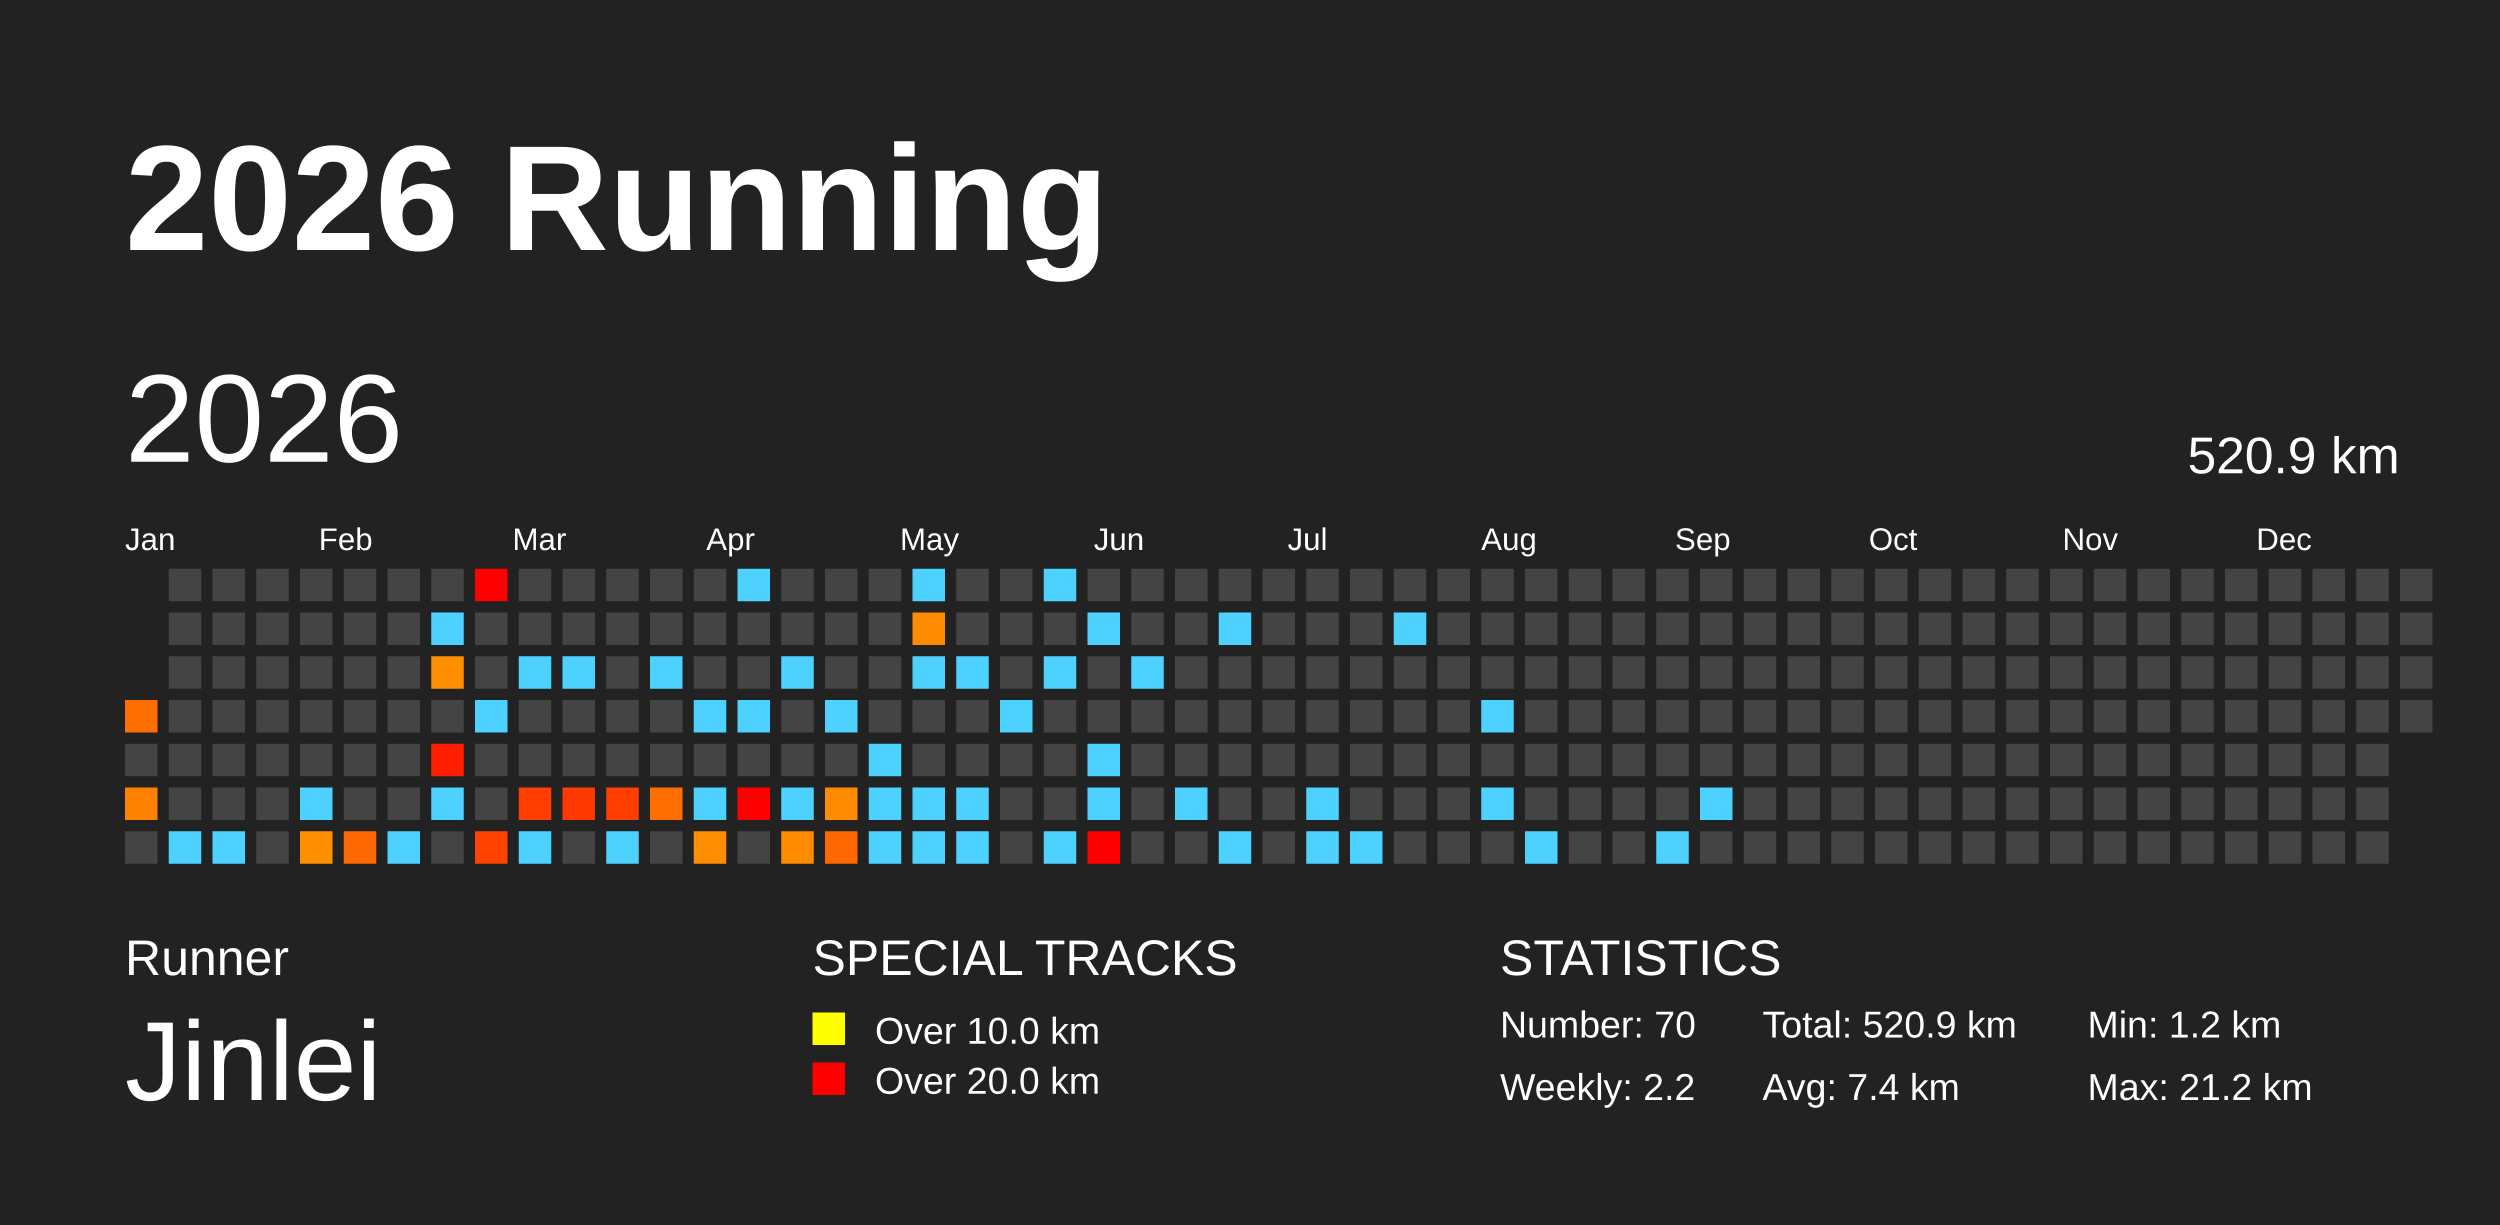
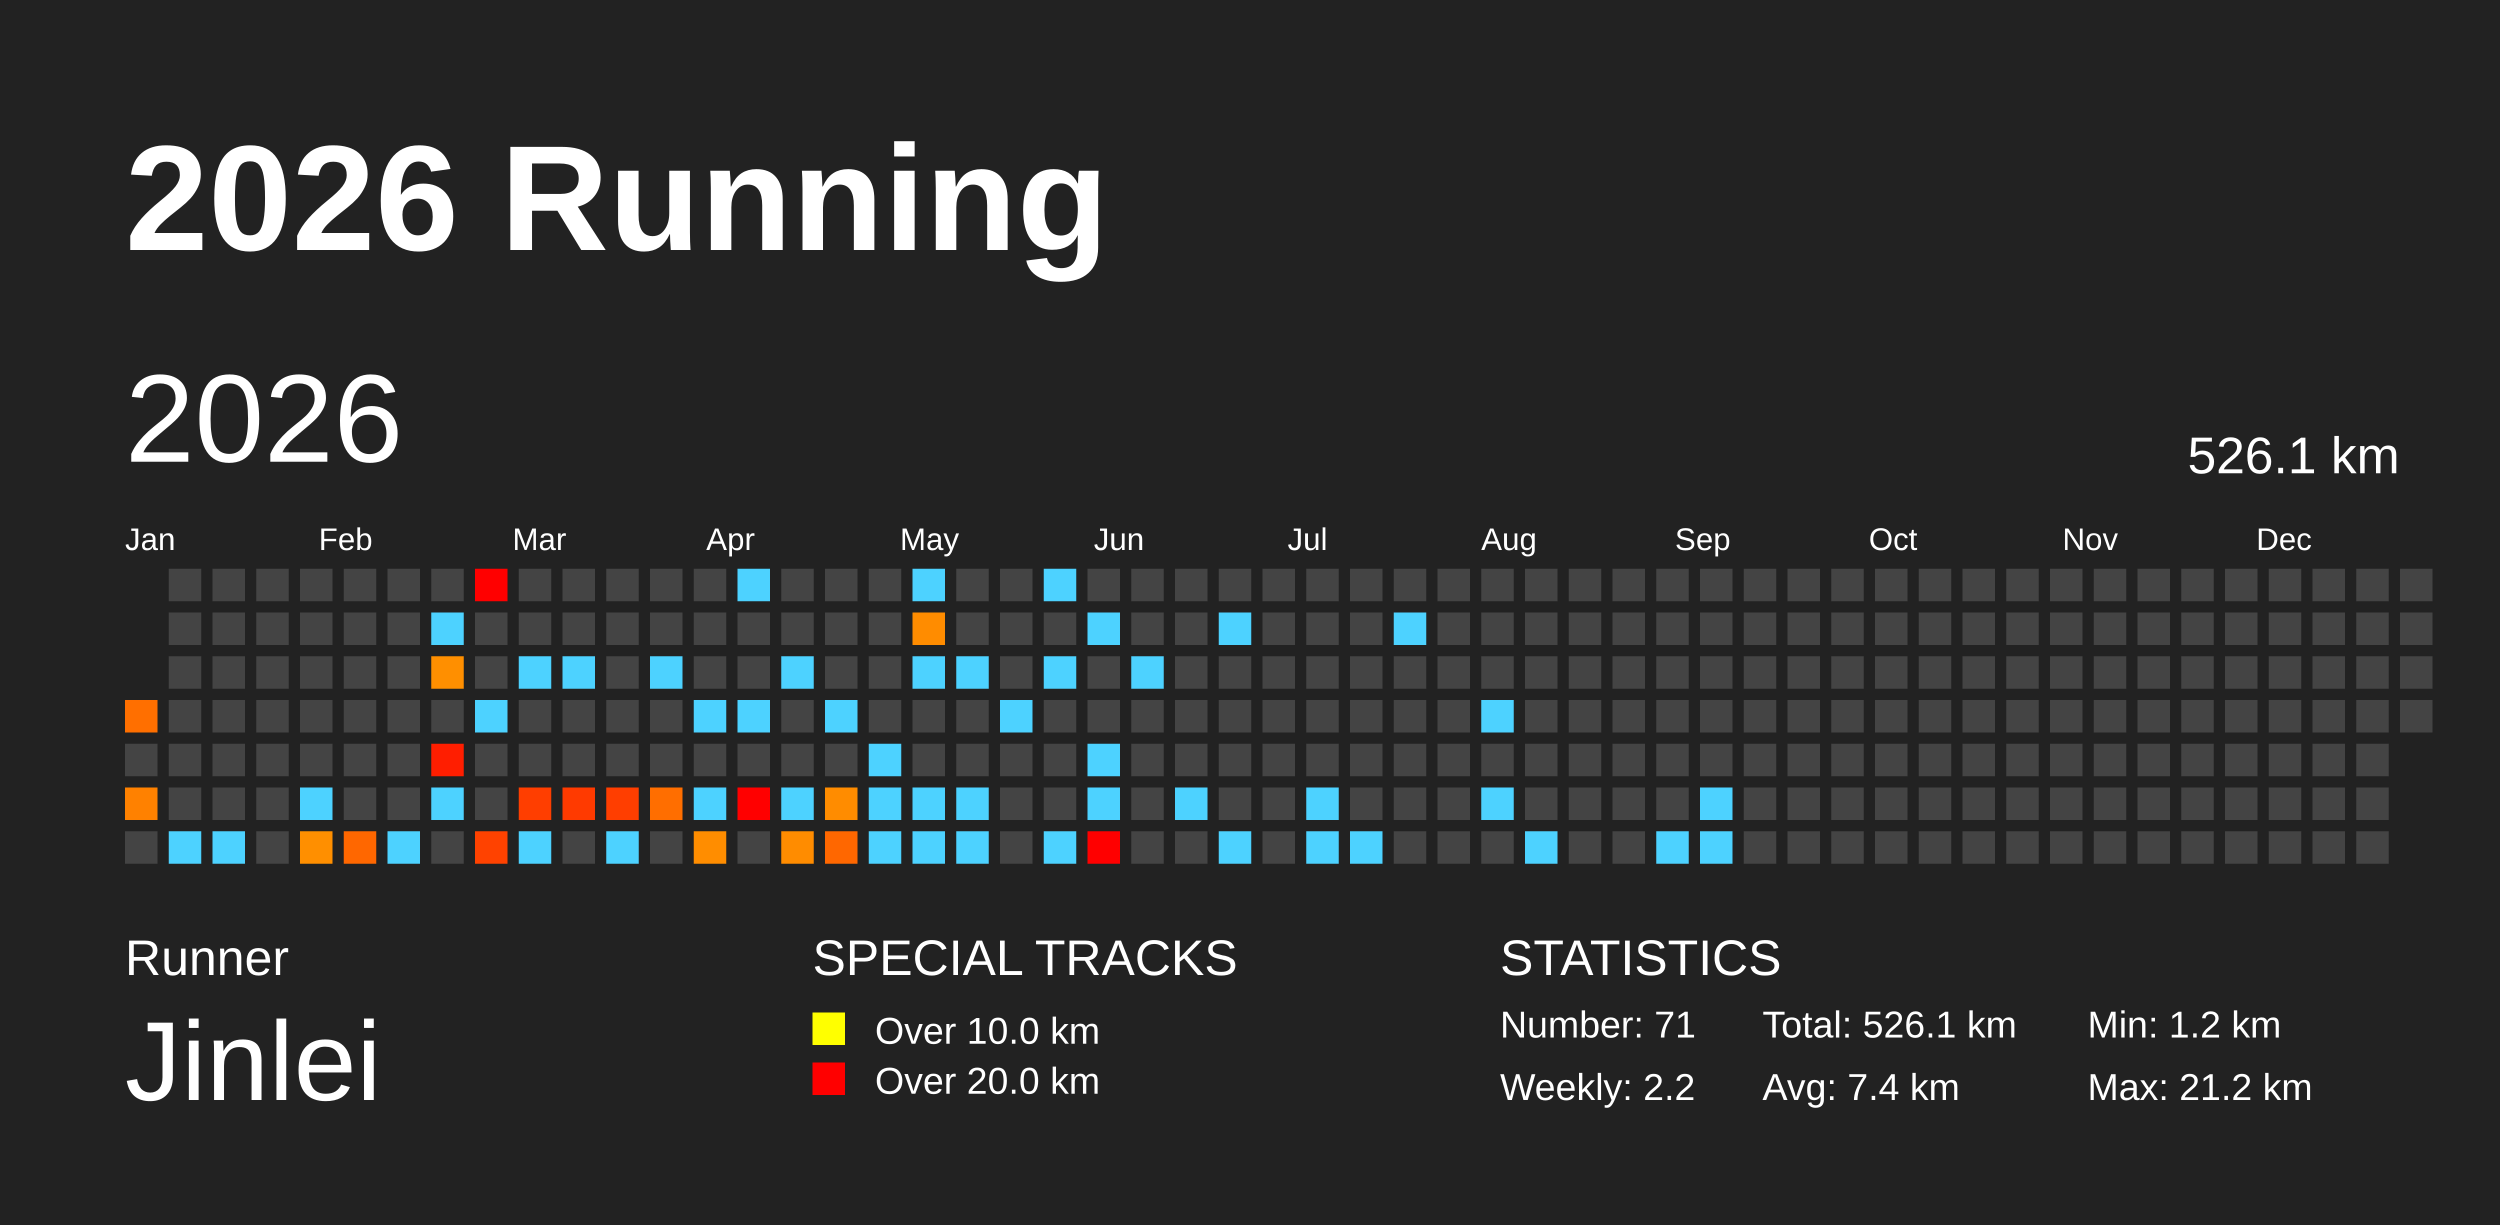
<svg xmlns="http://www.w3.org/2000/svg" baseProfile="full" height="98mm" version="1.1" viewBox="0,0,200,98" width="200mm">
  <defs>
    <pattern height="2" id="indoor-stripe" patternUnits="userSpaceOnUse" width="2">
      <line stroke="white" stroke-opacity="0.45" stroke-width="0.5" x1="0" x2="2" y1="2" y2="0" />
    </pattern>
  </defs>
  <rect fill="#222222" height="98" width="200" x="0" y="0" />
  <text fill="#FFFFFF" style="font-size:12px; font-family:Arial; font-weight:bold;" x="10" y="20">2026 Running</text>
  <text fill="#FFFFFF" style="font-size:4px; font-family:Arial" x="10" y="78">Runner</text>
  <text fill="#FFFFFF" style="font-size:9px; font-family:Arial" x="10" y="88">Jinlei</text>
  <text fill="#FFFFFF" style="font-size:4px; font-family:Arial" x="65" y="78">SPECIAL TRACKS</text>
  <rect fill="yellow" height="2.6" width="2.6" x="65" y="81" />
  <text fill="#FFFFFF" style="font-size:3px; font-family:Arial" x="70" y="83.5">Over 10.0 km</text>
  <rect fill="red" height="2.6" width="2.6" x="65" y="85" />
  <text fill="#FFFFFF" style="font-size:3px; font-family:Arial" x="70" y="87.5">Over 20.0 km</text>
  <text fill="#FFFFFF" style="font-size:4px; font-family:Arial" x="120" y="78">STATISTICS</text>
-   <text fill="#FFFFFF" style="font-size:3px; font-family:Arial" x="120" y="83">Number: 70</text>
+   <text fill="#FFFFFF" style="font-size:3px; font-family:Arial" x="120" y="83">Number: 71</text>
  <text fill="#FFFFFF" style="font-size:3px; font-family:Arial" x="120" y="88">Weekly: 2.2</text>
-   <text fill="#FFFFFF" style="font-size:3px; font-family:Arial" x="141" y="83">Total: 520.9 km</text>
+   <text fill="#FFFFFF" style="font-size:3px; font-family:Arial" x="141" y="83">Total: 526.1 km</text>
  <text fill="#FFFFFF" style="font-size:3px; font-family:Arial" x="141" y="88">Avg: 7.4 km</text>
  <text fill="#FFFFFF" style="font-size:3px; font-family:Arial" x="167" y="83">Min: 1.2 km</text>
  <text fill="#FFFFFF" style="font-size:3px; font-family:Arial" x="167" y="88">Max: 21.2 km</text>
  <text dominant-baseline="hanging" fill="#FFFFFF" style="font-size:10.0px; font-family:Arial;" x="10" y="30">2026</text>
-   <text dominant-baseline="hanging" fill="#FFFFFF" style="font-size:4.125px; font-family:Arial;" x="175" y="35">520.9 km</text>
+   <text dominant-baseline="hanging" fill="#FFFFFF" style="font-size:4.125px; font-family:Arial;" x="175" y="35">526.1 km</text>
  <text fill="#FFFFFF" style="font-size:2.5px; font-family:Arial" x="10.0" y="44">Jan</text>
  <text fill="#FFFFFF" style="font-size:2.5px; font-family:Arial" x="25.5" y="44">Feb</text>
  <text fill="#FFFFFF" style="font-size:2.5px; font-family:Arial" x="41.0" y="44">Mar</text>
  <text fill="#FFFFFF" style="font-size:2.5px; font-family:Arial" x="56.5" y="44">Apr</text>
  <text fill="#FFFFFF" style="font-size:2.5px; font-family:Arial" x="72.0" y="44">May</text>
  <text fill="#FFFFFF" style="font-size:2.5px; font-family:Arial" x="87.5" y="44">Jun</text>
  <text fill="#FFFFFF" style="font-size:2.5px; font-family:Arial" x="103.0" y="44">Jul</text>
  <text fill="#FFFFFF" style="font-size:2.5px; font-family:Arial" x="118.5" y="44">Aug</text>
  <text fill="#FFFFFF" style="font-size:2.5px; font-family:Arial" x="134.0" y="44">Sep</text>
  <text fill="#FFFFFF" style="font-size:2.5px; font-family:Arial" x="149.5" y="44">Oct</text>
  <text fill="#FFFFFF" style="font-size:2.5px; font-family:Arial" x="165.0" y="44">Nov</text>
  <text fill="#FFFFFF" style="font-size:2.5px; font-family:Arial" x="180.5" y="44">Dec</text>
  <rect fill="#ff6f00" height="2.6" width="2.6" x="10.0" y="56.0" />
  <rect fill="#444444" height="2.6" width="2.6" x="10.0" y="59.5" />
  <rect fill="#ff8100" height="2.6" width="2.6" x="10.0" y="63.0" />
  <rect fill="#444444" height="2.6" width="2.6" x="10.0" y="66.5" />
  <rect fill="#444444" height="2.6" width="2.6" x="13.5" y="45.5" />
  <rect fill="#444444" height="2.6" width="2.6" x="13.5" y="49.0" />
  <rect fill="#444444" height="2.6" width="2.6" x="13.5" y="52.5" />
  <rect fill="#444444" height="2.6" width="2.6" x="13.5" y="56.0" />
  <rect fill="#444444" height="2.6" width="2.6" x="13.5" y="59.5" />
  <rect fill="#444444" height="2.6" width="2.6" x="13.5" y="63.0" />
  <rect fill="#4dd2ff" height="2.6" width="2.6" x="13.5" y="66.5" />
  <rect fill="#444444" height="2.6" width="2.6" x="17.0" y="45.5" />
  <rect fill="#444444" height="2.6" width="2.6" x="17.0" y="49.0" />
  <rect fill="#444444" height="2.6" width="2.6" x="17.0" y="52.5" />
  <rect fill="#444444" height="2.6" width="2.6" x="17.0" y="56.0" />
  <rect fill="#444444" height="2.6" width="2.6" x="17.0" y="59.5" />
  <rect fill="#444444" height="2.6" width="2.6" x="17.0" y="63.0" />
  <rect fill="#4dd2ff" height="2.6" width="2.6" x="17.0" y="66.5" />
  <rect fill="#444444" height="2.6" width="2.6" x="20.5" y="45.5" />
  <rect fill="#444444" height="2.6" width="2.6" x="20.5" y="49.0" />
  <rect fill="#444444" height="2.6" width="2.6" x="20.5" y="52.5" />
  <rect fill="#444444" height="2.6" width="2.6" x="20.5" y="56.0" />
  <rect fill="#444444" height="2.6" width="2.6" x="20.5" y="59.5" />
  <rect fill="#444444" height="2.6" width="2.6" x="20.5" y="63.0" />
  <rect fill="#444444" height="2.6" width="2.6" x="20.5" y="66.5" />
  <rect fill="#444444" height="2.6" width="2.6" x="24.0" y="45.5" />
  <rect fill="#444444" height="2.6" width="2.6" x="24.0" y="49.0" />
  <rect fill="#444444" height="2.6" width="2.6" x="24.0" y="52.5" />
  <rect fill="#444444" height="2.6" width="2.6" x="24.0" y="56.0" />
  <rect fill="#444444" height="2.6" width="2.6" x="24.0" y="59.5" />
  <rect fill="#4dd2ff" height="2.6" width="2.6" x="24.0" y="63.0" />
  <rect fill="#ff8f00" height="2.6" width="2.6" x="24.0" y="66.5" />
  <rect fill="#444444" height="2.6" width="2.6" x="27.5" y="45.5" />
  <rect fill="#444444" height="2.6" width="2.6" x="27.5" y="49.0" />
  <rect fill="#444444" height="2.6" width="2.6" x="27.5" y="52.5" />
  <rect fill="#444444" height="2.6" width="2.6" x="27.5" y="56.0" />
  <rect fill="#444444" height="2.6" width="2.6" x="27.5" y="59.5" />
  <rect fill="#444444" height="2.6" width="2.6" x="27.5" y="63.0" />
  <rect fill="#ff6700" height="2.6" width="2.6" x="27.5" y="66.5" />
  <rect fill="#444444" height="2.6" width="2.6" x="31.0" y="45.5" />
  <rect fill="#444444" height="2.6" width="2.6" x="31.0" y="49.0" />
  <rect fill="#444444" height="2.6" width="2.6" x="31.0" y="52.5" />
  <rect fill="#444444" height="2.6" width="2.6" x="31.0" y="56.0" />
  <rect fill="#444444" height="2.6" width="2.6" x="31.0" y="59.5" />
  <rect fill="#444444" height="2.6" width="2.6" x="31.0" y="63.0" />
  <rect fill="#4dd2ff" height="2.6" width="2.6" x="31.0" y="66.5" />
  <rect fill="#444444" height="2.6" width="2.6" x="34.5" y="45.5" />
  <rect fill="#4dd2ff" height="2.6" width="2.6" x="34.5" y="49.0" />
  <rect fill="#ff8f00" height="2.6" width="2.6" x="34.5" y="52.5" />
  <rect fill="#444444" height="2.6" width="2.6" x="34.5" y="56.0" />
  <rect fill="#ff1e00" height="2.6" width="2.6" x="34.5" y="59.5" />
  <rect fill="#4dd2ff" height="2.6" width="2.6" x="34.5" y="63.0" />
  <rect fill="#444444" height="2.6" width="2.6" x="34.5" y="66.5" />
  <rect fill="red" height="2.6" width="2.6" x="38.0" y="45.5" />
  <rect fill="#444444" height="2.6" width="2.6" x="38.0" y="49.0" />
  <rect fill="#444444" height="2.6" width="2.6" x="38.0" y="52.5" />
  <rect fill="#4dd2ff" height="2.6" width="2.6" x="38.0" y="56.0" />
  <rect fill="#444444" height="2.6" width="2.6" x="38.0" y="59.5" />
  <rect fill="#444444" height="2.6" width="2.6" x="38.0" y="63.0" />
  <rect fill="#ff4200" height="2.6" width="2.6" x="38.0" y="66.5" />
  <rect fill="#444444" height="2.6" width="2.6" x="41.5" y="45.5" />
  <rect fill="#444444" height="2.6" width="2.6" x="41.5" y="49.0" />
  <rect fill="#4dd2ff" height="2.6" width="2.6" x="41.5" y="52.5" />
  <rect fill="#444444" height="2.6" width="2.6" x="41.5" y="56.0" />
  <rect fill="#444444" height="2.6" width="2.6" x="41.5" y="59.5" />
  <rect fill="#ff3e00" height="2.6" width="2.6" x="41.5" y="63.0" />
  <rect fill="#4dd2ff" height="2.6" width="2.6" x="41.5" y="66.5" />
  <rect fill="#444444" height="2.6" width="2.6" x="45.0" y="45.5" />
  <rect fill="#444444" height="2.6" width="2.6" x="45.0" y="49.0" />
  <rect fill="#4dd2ff" height="2.6" width="2.6" x="45.0" y="52.5" />
  <rect fill="#444444" height="2.6" width="2.6" x="45.0" y="56.0" />
  <rect fill="#444444" height="2.6" width="2.6" x="45.0" y="59.5" />
  <rect fill="#ff3a00" height="2.6" width="2.6" x="45.0" y="63.0" />
  <rect fill="#444444" height="2.6" width="2.6" x="45.0" y="66.5" />
  <rect fill="#444444" height="2.6" width="2.6" x="48.5" y="45.5" />
  <rect fill="#444444" height="2.6" width="2.6" x="48.5" y="49.0" />
  <rect fill="#444444" height="2.6" width="2.6" x="48.5" y="52.5" />
  <rect fill="#444444" height="2.6" width="2.6" x="48.5" y="56.0" />
  <rect fill="#444444" height="2.6" width="2.6" x="48.5" y="59.5" />
  <rect fill="#ff3e00" height="2.6" width="2.6" x="48.5" y="63.0" />
  <rect fill="#4dd2ff" height="2.6" width="2.6" x="48.5" y="66.5" />
  <rect fill="#444444" height="2.6" width="2.6" x="52.0" y="45.5" />
  <rect fill="#444444" height="2.6" width="2.6" x="52.0" y="49.0" />
  <rect fill="#4dd2ff" height="2.6" width="2.6" x="52.0" y="52.5" />
  <rect fill="#444444" height="2.6" width="2.6" x="52.0" y="56.0" />
  <rect fill="#444444" height="2.6" width="2.6" x="52.0" y="59.5" />
  <rect fill="#ff6e00" height="2.6" width="2.6" x="52.0" y="63.0" />
  <rect fill="#444444" height="2.6" width="2.6" x="52.0" y="66.5" />
  <rect fill="#444444" height="2.6" width="2.6" x="55.5" y="45.5" />
  <rect fill="#444444" height="2.6" width="2.6" x="55.5" y="49.0" />
  <rect fill="#444444" height="2.6" width="2.6" x="55.5" y="52.5" />
  <rect fill="#4dd2ff" height="2.6" width="2.6" x="55.5" y="56.0" />
  <rect fill="#444444" height="2.6" width="2.6" x="55.5" y="59.5" />
  <rect fill="#4dd2ff" height="2.6" width="2.6" x="55.5" y="63.0" />
  <rect fill="#ff8d00" height="2.6" width="2.6" x="55.5" y="66.5" />
  <rect fill="#4dd2ff" height="2.6" width="2.6" x="59.0" y="45.5" />
  <rect fill="#444444" height="2.6" width="2.6" x="59.0" y="49.0" />
  <rect fill="#444444" height="2.6" width="2.6" x="59.0" y="52.5" />
  <rect fill="#4dd2ff" height="2.6" width="2.6" x="59.0" y="56.0" />
  <rect fill="#444444" height="2.6" width="2.6" x="59.0" y="59.5" />
  <rect fill="red" height="2.6" width="2.6" x="59.0" y="63.0" />
  <rect fill="#444444" height="2.6" width="2.6" x="59.0" y="66.5" />
  <rect fill="#444444" height="2.6" width="2.6" x="62.5" y="45.5" />
  <rect fill="#444444" height="2.6" width="2.6" x="62.5" y="49.0" />
  <rect fill="#4dd2ff" height="2.6" width="2.6" x="62.5" y="52.5" />
  <rect fill="#444444" height="2.6" width="2.6" x="62.5" y="56.0" />
  <rect fill="#444444" height="2.6" width="2.6" x="62.5" y="59.5" />
  <rect fill="#4dd2ff" height="2.6" width="2.6" x="62.5" y="63.0" />
  <rect fill="#ff8c00" height="2.6" width="2.6" x="62.5" y="66.5" />
  <rect fill="#444444" height="2.6" width="2.6" x="66.0" y="45.5" />
  <rect fill="#444444" height="2.6" width="2.6" x="66.0" y="49.0" />
  <rect fill="#444444" height="2.6" width="2.6" x="66.0" y="52.5" />
  <rect fill="#4dd2ff" height="2.6" width="2.6" x="66.0" y="56.0" />
  <rect fill="#444444" height="2.6" width="2.6" x="66.0" y="59.5" />
  <rect fill="#ff8c00" height="2.6" width="2.6" x="66.0" y="63.0" />
  <rect fill="#ff6700" height="2.6" width="2.6" x="66.0" y="66.5" />
  <rect fill="#444444" height="2.6" width="2.6" x="69.5" y="45.5" />
  <rect fill="#444444" height="2.6" width="2.6" x="69.5" y="49.0" />
  <rect fill="#444444" height="2.6" width="2.6" x="69.5" y="52.5" />
  <rect fill="#444444" height="2.6" width="2.6" x="69.5" y="56.0" />
  <rect fill="#4dd2ff" height="2.6" width="2.6" x="69.5" y="59.5" />
  <rect fill="#4dd2ff" height="2.6" width="2.6" x="69.5" y="63.0" />
  <rect fill="#4dd2ff" height="2.6" width="2.6" x="69.5" y="66.5" />
  <rect fill="#4dd2ff" height="2.6" width="2.6" x="73.0" y="45.5" />
  <rect fill="#ff8c00" height="2.6" width="2.6" x="73.0" y="49.0" />
  <rect fill="#4dd2ff" height="2.6" width="2.6" x="73.0" y="52.5" />
  <rect fill="#444444" height="2.6" width="2.6" x="73.0" y="56.0" />
  <rect fill="#444444" height="2.6" width="2.6" x="73.0" y="59.5" />
  <rect fill="#4dd2ff" height="2.6" width="2.6" x="73.0" y="63.0" />
  <rect fill="#4dd2ff" height="2.6" width="2.6" x="73.0" y="66.5" />
  <rect fill="#444444" height="2.6" width="2.6" x="76.5" y="45.5" />
  <rect fill="#444444" height="2.6" width="2.6" x="76.5" y="49.0" />
  <rect fill="#4dd2ff" height="2.6" width="2.6" x="76.5" y="52.5" />
  <rect fill="#444444" height="2.6" width="2.6" x="76.5" y="56.0" />
  <rect fill="#444444" height="2.6" width="2.6" x="76.5" y="59.5" />
  <rect fill="#4dd2ff" height="2.6" width="2.6" x="76.5" y="63.0" />
  <rect fill="#4dd2ff" height="2.6" width="2.6" x="76.5" y="66.5" />
  <rect fill="#444444" height="2.6" width="2.6" x="80.0" y="45.5" />
  <rect fill="#444444" height="2.6" width="2.6" x="80.0" y="49.0" />
  <rect fill="#444444" height="2.6" width="2.6" x="80.0" y="52.5" />
  <rect fill="#4dd2ff" height="2.6" width="2.6" x="80.0" y="56.0" />
  <rect fill="#444444" height="2.6" width="2.6" x="80.0" y="59.5" />
  <rect fill="#444444" height="2.6" width="2.6" x="80.0" y="63.0" />
  <rect fill="#444444" height="2.6" width="2.6" x="80.0" y="66.5" />
  <rect fill="#4dd2ff" height="2.6" width="2.6" x="83.5" y="45.5" />
  <rect fill="#444444" height="2.6" width="2.6" x="83.5" y="49.0" />
  <rect fill="#4dd2ff" height="2.6" width="2.6" x="83.5" y="52.5" />
  <rect fill="#444444" height="2.6" width="2.6" x="83.5" y="56.0" />
  <rect fill="#444444" height="2.6" width="2.6" x="83.5" y="59.5" />
  <rect fill="#444444" height="2.6" width="2.6" x="83.5" y="63.0" />
  <rect fill="#4dd2ff" height="2.6" width="2.6" x="83.5" y="66.5" />
  <rect fill="#444444" height="2.6" width="2.6" x="87.0" y="45.5" />
  <rect fill="#4dd2ff" height="2.6" width="2.6" x="87.0" y="49.0" />
  <rect fill="#444444" height="2.6" width="2.6" x="87.0" y="52.5" />
  <rect fill="#444444" height="2.6" width="2.6" x="87.0" y="56.0" />
  <rect fill="#4dd2ff" height="2.6" width="2.6" x="87.0" y="59.5" />
  <rect fill="#4dd2ff" height="2.6" width="2.6" x="87.0" y="63.0" />
  <rect fill="red" height="2.6" width="2.6" x="87.0" y="66.5" />
  <rect fill="#444444" height="2.6" width="2.6" x="90.5" y="45.5" />
  <rect fill="#444444" height="2.6" width="2.6" x="90.5" y="49.0" />
  <rect fill="#4dd2ff" height="2.6" width="2.6" x="90.5" y="52.5" />
  <rect fill="#444444" height="2.6" width="2.6" x="90.5" y="56.0" />
  <rect fill="#444444" height="2.6" width="2.6" x="90.5" y="59.5" />
  <rect fill="#444444" height="2.6" width="2.6" x="90.5" y="63.0" />
  <rect fill="#444444" height="2.6" width="2.6" x="90.5" y="66.5" />
  <rect fill="#444444" height="2.6" width="2.6" x="94.0" y="45.5" />
  <rect fill="#444444" height="2.6" width="2.6" x="94.0" y="49.0" />
  <rect fill="#444444" height="2.6" width="2.6" x="94.0" y="52.5" />
  <rect fill="#444444" height="2.6" width="2.6" x="94.0" y="56.0" />
  <rect fill="#444444" height="2.6" width="2.6" x="94.0" y="59.5" />
  <rect fill="#4dd2ff" height="2.6" width="2.6" x="94.0" y="63.0" />
  <rect fill="#444444" height="2.6" width="2.6" x="94.0" y="66.5" />
  <rect fill="#444444" height="2.6" width="2.6" x="97.5" y="45.5" />
  <rect fill="#4dd2ff" height="2.6" width="2.6" x="97.5" y="49.0" />
  <rect fill="#444444" height="2.6" width="2.6" x="97.5" y="52.5" />
  <rect fill="#444444" height="2.6" width="2.6" x="97.5" y="56.0" />
  <rect fill="#444444" height="2.6" width="2.6" x="97.5" y="59.5" />
  <rect fill="#444444" height="2.6" width="2.6" x="97.5" y="63.0" />
  <rect fill="#4dd2ff" height="2.6" width="2.6" x="97.5" y="66.5" />
  <rect fill="#444444" height="2.6" width="2.6" x="101.0" y="45.5" />
  <rect fill="#444444" height="2.6" width="2.6" x="101.0" y="49.0" />
  <rect fill="#444444" height="2.6" width="2.6" x="101.0" y="52.5" />
  <rect fill="#444444" height="2.6" width="2.6" x="101.0" y="56.0" />
  <rect fill="#444444" height="2.6" width="2.6" x="101.0" y="59.5" />
  <rect fill="#444444" height="2.6" width="2.6" x="101.0" y="63.0" />
  <rect fill="#444444" height="2.6" width="2.6" x="101.0" y="66.5" />
  <rect fill="#444444" height="2.6" width="2.6" x="104.5" y="45.5" />
  <rect fill="#444444" height="2.6" width="2.6" x="104.5" y="49.0" />
  <rect fill="#444444" height="2.6" width="2.6" x="104.5" y="52.5" />
  <rect fill="#444444" height="2.6" width="2.6" x="104.5" y="56.0" />
  <rect fill="#444444" height="2.6" width="2.6" x="104.5" y="59.5" />
  <rect fill="#4dd2ff" height="2.6" width="2.6" x="104.5" y="63.0" />
  <rect fill="#4dd2ff" height="2.6" width="2.6" x="104.5" y="66.5" />
  <rect fill="#444444" height="2.6" width="2.6" x="108.0" y="45.5" />
  <rect fill="#444444" height="2.6" width="2.6" x="108.0" y="49.0" />
  <rect fill="#444444" height="2.6" width="2.6" x="108.0" y="52.5" />
  <rect fill="#444444" height="2.6" width="2.6" x="108.0" y="56.0" />
  <rect fill="#444444" height="2.6" width="2.6" x="108.0" y="59.5" />
  <rect fill="#444444" height="2.6" width="2.6" x="108.0" y="63.0" />
  <rect fill="#4dd2ff" height="2.6" width="2.6" x="108.0" y="66.5" />
  <rect fill="#444444" height="2.6" width="2.6" x="111.5" y="45.5" />
  <rect fill="#4dd2ff" height="2.6" width="2.6" x="111.5" y="49.0" />
  <rect fill="#444444" height="2.6" width="2.6" x="111.5" y="52.5" />
  <rect fill="#444444" height="2.6" width="2.6" x="111.5" y="56.0" />
  <rect fill="#444444" height="2.6" width="2.6" x="111.5" y="59.5" />
  <rect fill="#444444" height="2.6" width="2.6" x="111.5" y="63.0" />
  <rect fill="#444444" height="2.6" width="2.6" x="111.5" y="66.5" />
  <rect fill="#444444" height="2.6" width="2.6" x="115.0" y="45.5" />
  <rect fill="#444444" height="2.6" width="2.6" x="115.0" y="49.0" />
  <rect fill="#444444" height="2.6" width="2.6" x="115.0" y="52.5" />
  <rect fill="#444444" height="2.6" width="2.6" x="115.0" y="56.0" />
  <rect fill="#444444" height="2.6" width="2.6" x="115.0" y="59.5" />
  <rect fill="#444444" height="2.6" width="2.6" x="115.0" y="63.0" />
  <rect fill="#444444" height="2.6" width="2.6" x="115.0" y="66.5" />
  <rect fill="#444444" height="2.6" width="2.6" x="118.5" y="45.5" />
  <rect fill="#444444" height="2.6" width="2.6" x="118.5" y="49.0" />
  <rect fill="#444444" height="2.6" width="2.6" x="118.5" y="52.5" />
  <rect fill="#4dd2ff" height="2.6" width="2.6" x="118.5" y="56.0" />
  <rect fill="#444444" height="2.6" width="2.6" x="118.5" y="59.5" />
  <rect fill="#4dd2ff" height="2.6" width="2.6" x="118.5" y="63.0" />
  <rect fill="#444444" height="2.6" width="2.6" x="118.5" y="66.5" />
  <rect fill="#444444" height="2.6" width="2.6" x="122.0" y="45.5" />
  <rect fill="#444444" height="2.6" width="2.6" x="122.0" y="49.0" />
  <rect fill="#444444" height="2.6" width="2.6" x="122.0" y="52.5" />
  <rect fill="#444444" height="2.6" width="2.6" x="122.0" y="56.0" />
  <rect fill="#444444" height="2.6" width="2.6" x="122.0" y="59.5" />
  <rect fill="#444444" height="2.6" width="2.6" x="122.0" y="63.0" />
  <rect fill="#4dd2ff" height="2.6" width="2.6" x="122.0" y="66.5" />
  <rect fill="#444444" height="2.6" width="2.6" x="125.5" y="45.5" />
  <rect fill="#444444" height="2.6" width="2.6" x="125.5" y="49.0" />
  <rect fill="#444444" height="2.6" width="2.6" x="125.5" y="52.5" />
  <rect fill="#444444" height="2.6" width="2.6" x="125.5" y="56.0" />
  <rect fill="#444444" height="2.6" width="2.6" x="125.5" y="59.5" />
  <rect fill="#444444" height="2.6" width="2.6" x="125.5" y="63.0" />
  <rect fill="#444444" height="2.6" width="2.6" x="125.5" y="66.5" />
  <rect fill="#444444" height="2.6" width="2.6" x="129.0" y="45.5" />
  <rect fill="#444444" height="2.6" width="2.6" x="129.0" y="49.0" />
  <rect fill="#444444" height="2.6" width="2.6" x="129.0" y="52.5" />
  <rect fill="#444444" height="2.6" width="2.6" x="129.0" y="56.0" />
  <rect fill="#444444" height="2.6" width="2.6" x="129.0" y="59.5" />
  <rect fill="#444444" height="2.6" width="2.6" x="129.0" y="63.0" />
  <rect fill="#444444" height="2.6" width="2.6" x="129.0" y="66.5" />
  <rect fill="#444444" height="2.6" width="2.6" x="132.5" y="45.5" />
  <rect fill="#444444" height="2.6" width="2.6" x="132.5" y="49.0" />
  <rect fill="#444444" height="2.6" width="2.6" x="132.5" y="52.5" />
  <rect fill="#444444" height="2.6" width="2.6" x="132.5" y="56.0" />
  <rect fill="#444444" height="2.6" width="2.6" x="132.5" y="59.5" />
  <rect fill="#444444" height="2.6" width="2.6" x="132.5" y="63.0" />
  <rect fill="#4dd2ff" height="2.6" width="2.6" x="132.5" y="66.5" />
  <rect fill="#444444" height="2.6" width="2.6" x="136.0" y="45.5" />
  <rect fill="#444444" height="2.6" width="2.6" x="136.0" y="49.0" />
  <rect fill="#444444" height="2.6" width="2.6" x="136.0" y="52.5" />
  <rect fill="#444444" height="2.6" width="2.6" x="136.0" y="56.0" />
  <rect fill="#444444" height="2.6" width="2.6" x="136.0" y="59.5" />
  <rect fill="#4dd2ff" height="2.6" width="2.6" x="136.0" y="63.0" />
-   <rect fill="#444444" height="2.6" width="2.6" x="136.0" y="66.5" />
+   <rect fill="#4dd2ff" height="2.6" width="2.6" x="136.0" y="66.5" />
  <rect fill="#444444" height="2.6" width="2.6" x="139.5" y="45.5" />
  <rect fill="#444444" height="2.6" width="2.6" x="139.5" y="49.0" />
  <rect fill="#444444" height="2.6" width="2.6" x="139.5" y="52.5" />
  <rect fill="#444444" height="2.6" width="2.6" x="139.5" y="56.0" />
  <rect fill="#444444" height="2.6" width="2.6" x="139.5" y="59.5" />
  <rect fill="#444444" height="2.6" width="2.6" x="139.5" y="63.0" />
  <rect fill="#444444" height="2.6" width="2.6" x="139.5" y="66.5" />
  <rect fill="#444444" height="2.6" width="2.6" x="143.0" y="45.5" />
  <rect fill="#444444" height="2.6" width="2.6" x="143.0" y="49.0" />
  <rect fill="#444444" height="2.6" width="2.6" x="143.0" y="52.5" />
  <rect fill="#444444" height="2.6" width="2.6" x="143.0" y="56.0" />
  <rect fill="#444444" height="2.6" width="2.6" x="143.0" y="59.5" />
  <rect fill="#444444" height="2.6" width="2.6" x="143.0" y="63.0" />
  <rect fill="#444444" height="2.6" width="2.6" x="143.0" y="66.5" />
  <rect fill="#444444" height="2.6" width="2.6" x="146.5" y="45.5" />
  <rect fill="#444444" height="2.6" width="2.6" x="146.5" y="49.0" />
  <rect fill="#444444" height="2.6" width="2.6" x="146.5" y="52.5" />
  <rect fill="#444444" height="2.6" width="2.6" x="146.5" y="56.0" />
  <rect fill="#444444" height="2.6" width="2.6" x="146.5" y="59.5" />
  <rect fill="#444444" height="2.6" width="2.6" x="146.5" y="63.0" />
  <rect fill="#444444" height="2.6" width="2.6" x="146.5" y="66.5" />
  <rect fill="#444444" height="2.6" width="2.6" x="150.0" y="45.5" />
  <rect fill="#444444" height="2.6" width="2.6" x="150.0" y="49.0" />
  <rect fill="#444444" height="2.6" width="2.6" x="150.0" y="52.5" />
  <rect fill="#444444" height="2.6" width="2.6" x="150.0" y="56.0" />
  <rect fill="#444444" height="2.6" width="2.6" x="150.0" y="59.5" />
  <rect fill="#444444" height="2.6" width="2.6" x="150.0" y="63.0" />
  <rect fill="#444444" height="2.6" width="2.6" x="150.0" y="66.5" />
  <rect fill="#444444" height="2.6" width="2.6" x="153.5" y="45.5" />
  <rect fill="#444444" height="2.6" width="2.6" x="153.5" y="49.0" />
  <rect fill="#444444" height="2.6" width="2.6" x="153.5" y="52.5" />
  <rect fill="#444444" height="2.6" width="2.6" x="153.5" y="56.0" />
  <rect fill="#444444" height="2.6" width="2.6" x="153.5" y="59.5" />
  <rect fill="#444444" height="2.6" width="2.6" x="153.5" y="63.0" />
  <rect fill="#444444" height="2.6" width="2.6" x="153.5" y="66.5" />
  <rect fill="#444444" height="2.6" width="2.6" x="157.0" y="45.5" />
  <rect fill="#444444" height="2.6" width="2.6" x="157.0" y="49.0" />
  <rect fill="#444444" height="2.6" width="2.6" x="157.0" y="52.5" />
  <rect fill="#444444" height="2.6" width="2.6" x="157.0" y="56.0" />
  <rect fill="#444444" height="2.6" width="2.6" x="157.0" y="59.5" />
  <rect fill="#444444" height="2.6" width="2.6" x="157.0" y="63.0" />
  <rect fill="#444444" height="2.6" width="2.6" x="157.0" y="66.5" />
  <rect fill="#444444" height="2.6" width="2.6" x="160.5" y="45.5" />
  <rect fill="#444444" height="2.6" width="2.6" x="160.5" y="49.0" />
  <rect fill="#444444" height="2.6" width="2.6" x="160.5" y="52.5" />
  <rect fill="#444444" height="2.6" width="2.6" x="160.5" y="56.0" />
  <rect fill="#444444" height="2.6" width="2.6" x="160.5" y="59.5" />
  <rect fill="#444444" height="2.6" width="2.6" x="160.5" y="63.0" />
  <rect fill="#444444" height="2.6" width="2.6" x="160.5" y="66.5" />
  <rect fill="#444444" height="2.6" width="2.6" x="164.0" y="45.5" />
  <rect fill="#444444" height="2.6" width="2.6" x="164.0" y="49.0" />
  <rect fill="#444444" height="2.6" width="2.6" x="164.0" y="52.5" />
  <rect fill="#444444" height="2.6" width="2.6" x="164.0" y="56.0" />
  <rect fill="#444444" height="2.6" width="2.6" x="164.0" y="59.5" />
  <rect fill="#444444" height="2.6" width="2.6" x="164.0" y="63.0" />
  <rect fill="#444444" height="2.6" width="2.6" x="164.0" y="66.5" />
  <rect fill="#444444" height="2.6" width="2.6" x="167.5" y="45.5" />
  <rect fill="#444444" height="2.6" width="2.6" x="167.5" y="49.0" />
  <rect fill="#444444" height="2.6" width="2.6" x="167.5" y="52.5" />
  <rect fill="#444444" height="2.6" width="2.6" x="167.5" y="56.0" />
  <rect fill="#444444" height="2.6" width="2.6" x="167.5" y="59.5" />
  <rect fill="#444444" height="2.6" width="2.6" x="167.5" y="63.0" />
  <rect fill="#444444" height="2.6" width="2.6" x="167.5" y="66.5" />
  <rect fill="#444444" height="2.6" width="2.6" x="171.0" y="45.5" />
  <rect fill="#444444" height="2.6" width="2.6" x="171.0" y="49.0" />
  <rect fill="#444444" height="2.6" width="2.6" x="171.0" y="52.5" />
  <rect fill="#444444" height="2.6" width="2.6" x="171.0" y="56.0" />
  <rect fill="#444444" height="2.6" width="2.6" x="171.0" y="59.5" />
  <rect fill="#444444" height="2.6" width="2.6" x="171.0" y="63.0" />
  <rect fill="#444444" height="2.6" width="2.6" x="171.0" y="66.5" />
  <rect fill="#444444" height="2.6" width="2.6" x="174.5" y="45.5" />
  <rect fill="#444444" height="2.6" width="2.6" x="174.5" y="49.0" />
  <rect fill="#444444" height="2.6" width="2.6" x="174.5" y="52.5" />
  <rect fill="#444444" height="2.6" width="2.6" x="174.5" y="56.0" />
  <rect fill="#444444" height="2.6" width="2.6" x="174.5" y="59.5" />
  <rect fill="#444444" height="2.6" width="2.6" x="174.5" y="63.0" />
  <rect fill="#444444" height="2.6" width="2.6" x="174.5" y="66.5" />
  <rect fill="#444444" height="2.6" width="2.6" x="178.0" y="45.5" />
  <rect fill="#444444" height="2.6" width="2.6" x="178.0" y="49.0" />
  <rect fill="#444444" height="2.6" width="2.6" x="178.0" y="52.5" />
  <rect fill="#444444" height="2.6" width="2.6" x="178.0" y="56.0" />
  <rect fill="#444444" height="2.6" width="2.6" x="178.0" y="59.5" />
  <rect fill="#444444" height="2.6" width="2.6" x="178.0" y="63.0" />
  <rect fill="#444444" height="2.6" width="2.6" x="178.0" y="66.5" />
  <rect fill="#444444" height="2.6" width="2.6" x="181.5" y="45.5" />
  <rect fill="#444444" height="2.6" width="2.6" x="181.5" y="49.0" />
  <rect fill="#444444" height="2.6" width="2.6" x="181.5" y="52.5" />
  <rect fill="#444444" height="2.6" width="2.6" x="181.5" y="56.0" />
  <rect fill="#444444" height="2.6" width="2.6" x="181.5" y="59.5" />
  <rect fill="#444444" height="2.6" width="2.6" x="181.5" y="63.0" />
  <rect fill="#444444" height="2.6" width="2.6" x="181.5" y="66.5" />
  <rect fill="#444444" height="2.6" width="2.6" x="185.0" y="45.5" />
  <rect fill="#444444" height="2.6" width="2.6" x="185.0" y="49.0" />
  <rect fill="#444444" height="2.6" width="2.6" x="185.0" y="52.5" />
  <rect fill="#444444" height="2.6" width="2.6" x="185.0" y="56.0" />
  <rect fill="#444444" height="2.6" width="2.6" x="185.0" y="59.5" />
  <rect fill="#444444" height="2.6" width="2.6" x="185.0" y="63.0" />
  <rect fill="#444444" height="2.6" width="2.6" x="185.0" y="66.5" />
  <rect fill="#444444" height="2.6" width="2.6" x="188.5" y="45.5" />
  <rect fill="#444444" height="2.6" width="2.6" x="188.5" y="49.0" />
  <rect fill="#444444" height="2.6" width="2.6" x="188.5" y="52.5" />
  <rect fill="#444444" height="2.6" width="2.6" x="188.5" y="56.0" />
  <rect fill="#444444" height="2.6" width="2.6" x="188.5" y="59.5" />
  <rect fill="#444444" height="2.6" width="2.6" x="188.5" y="63.0" />
  <rect fill="#444444" height="2.6" width="2.6" x="188.5" y="66.5" />
  <rect fill="#444444" height="2.6" width="2.6" x="192.0" y="45.5" />
  <rect fill="#444444" height="2.6" width="2.6" x="192.0" y="49.0" />
  <rect fill="#444444" height="2.6" width="2.6" x="192.0" y="52.5" />
  <rect fill="#444444" height="2.6" width="2.6" x="192.0" y="56.0" />
</svg>
